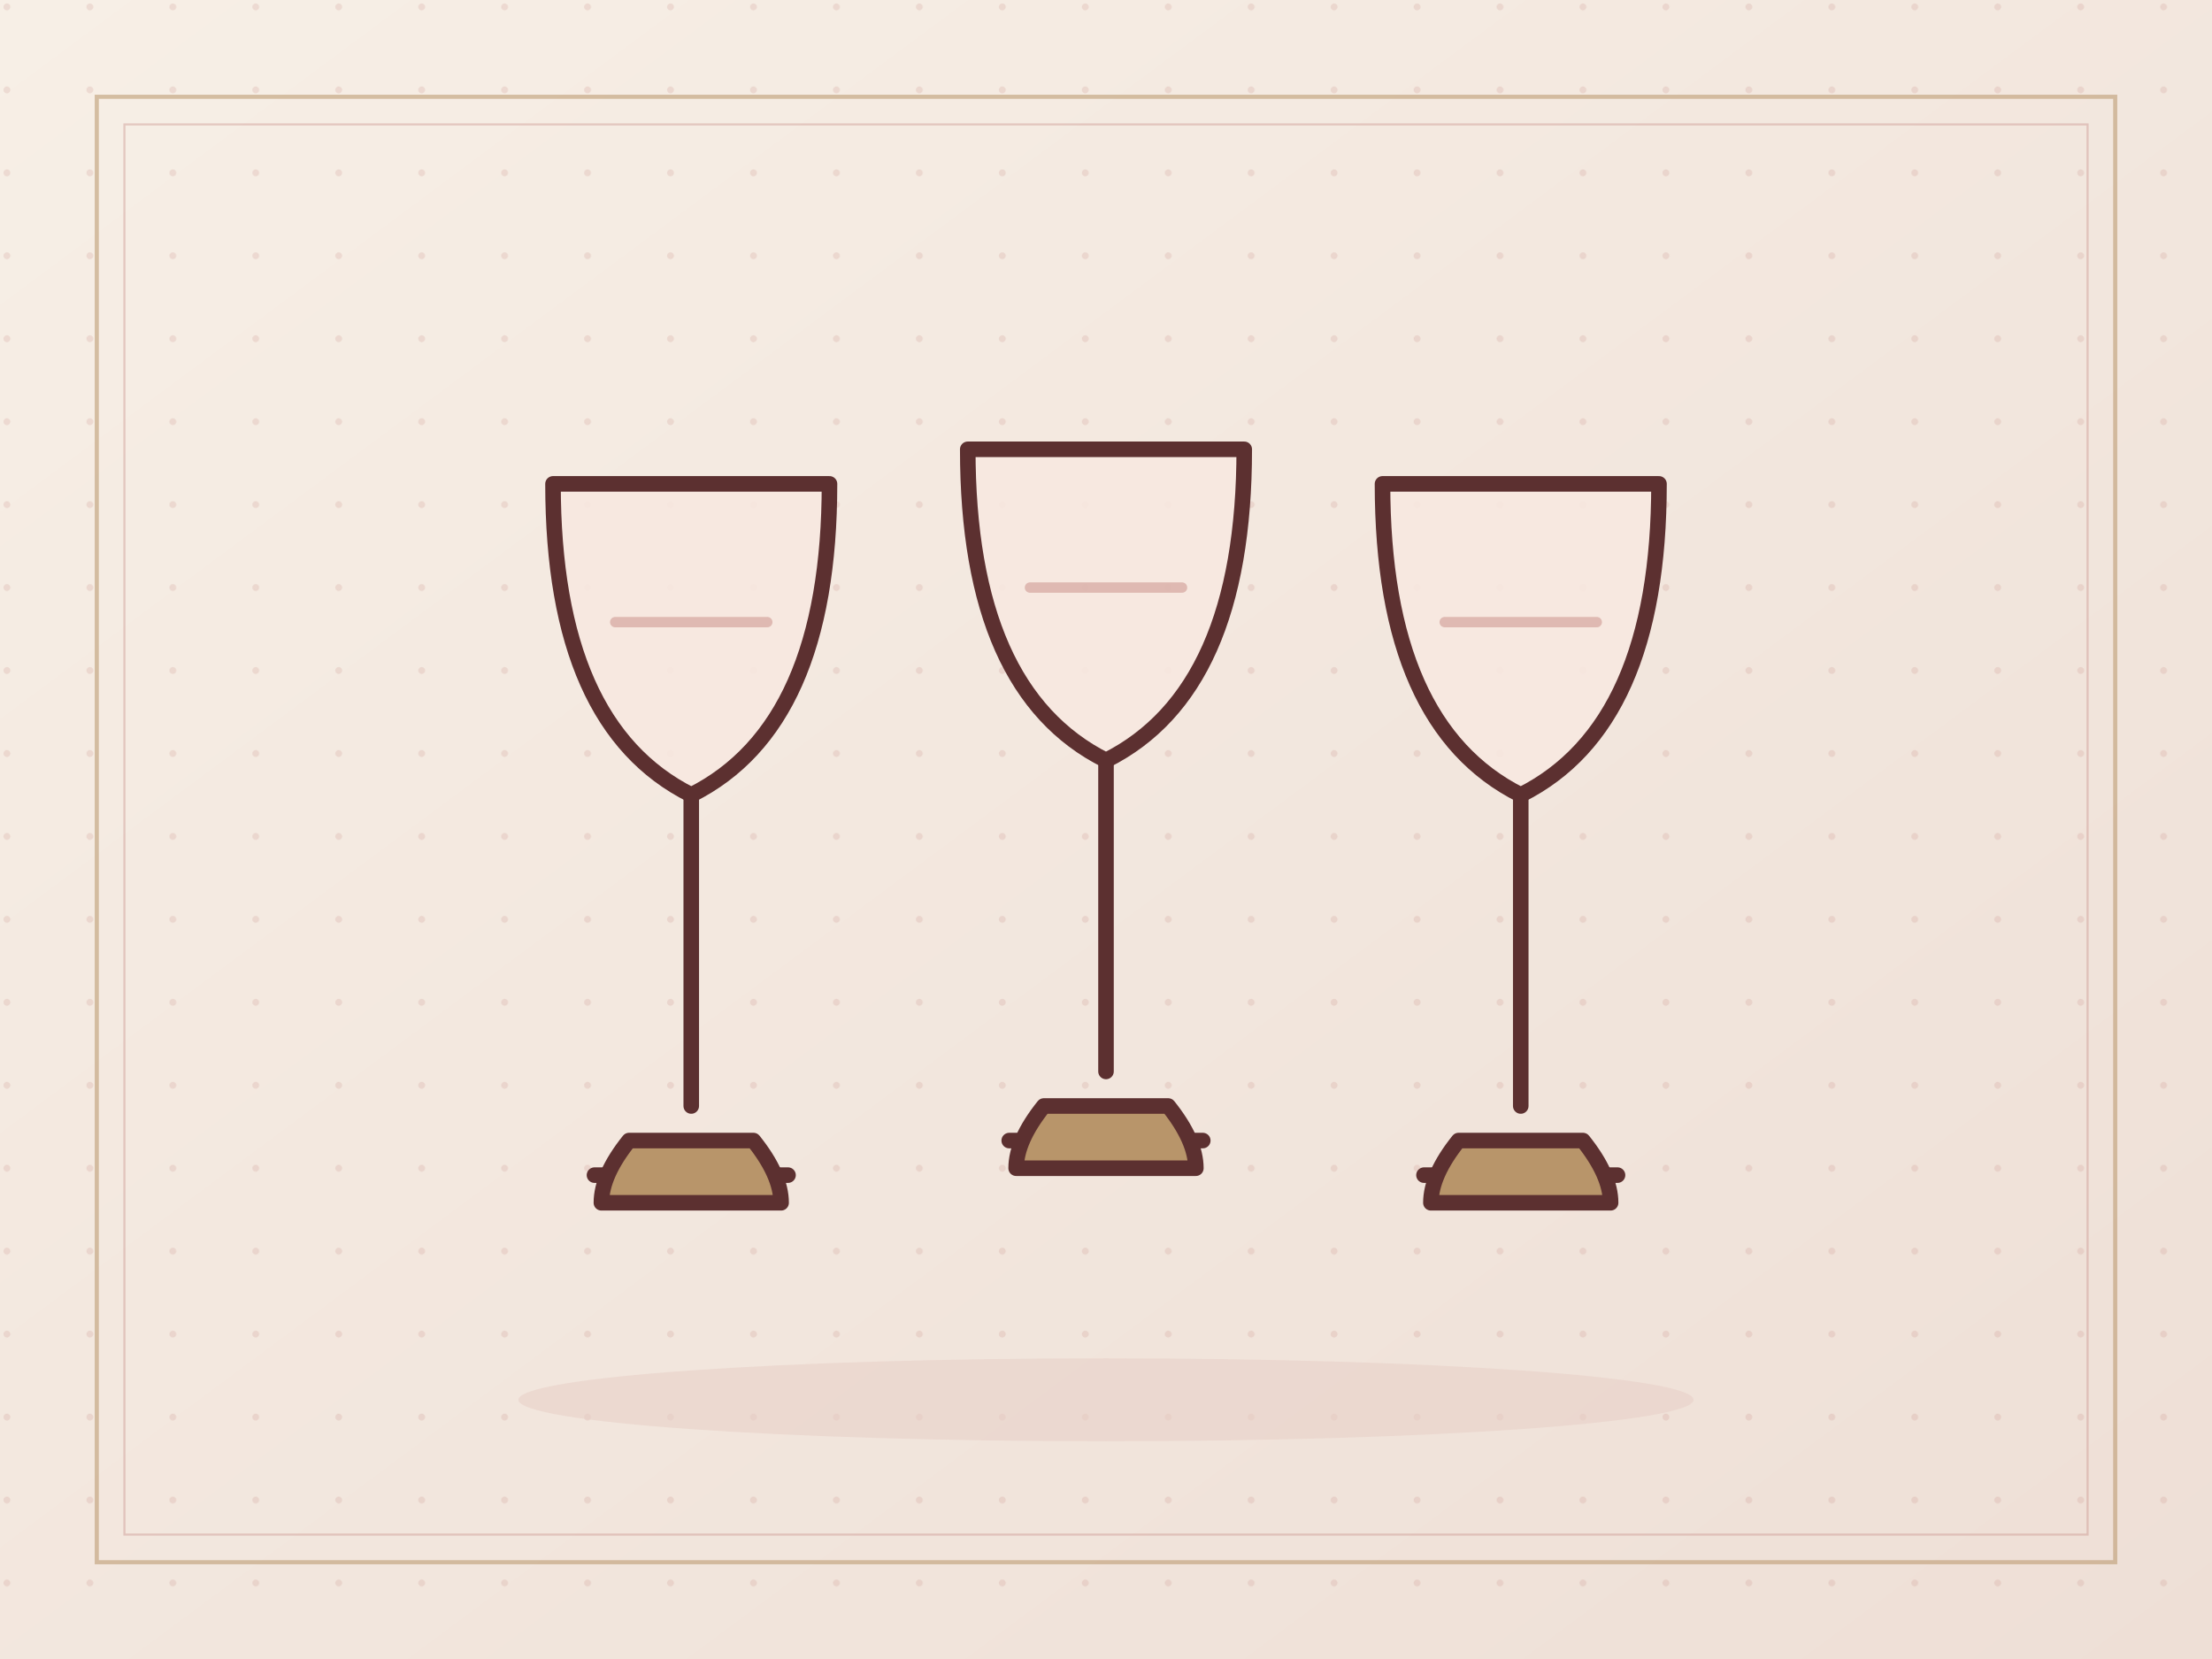
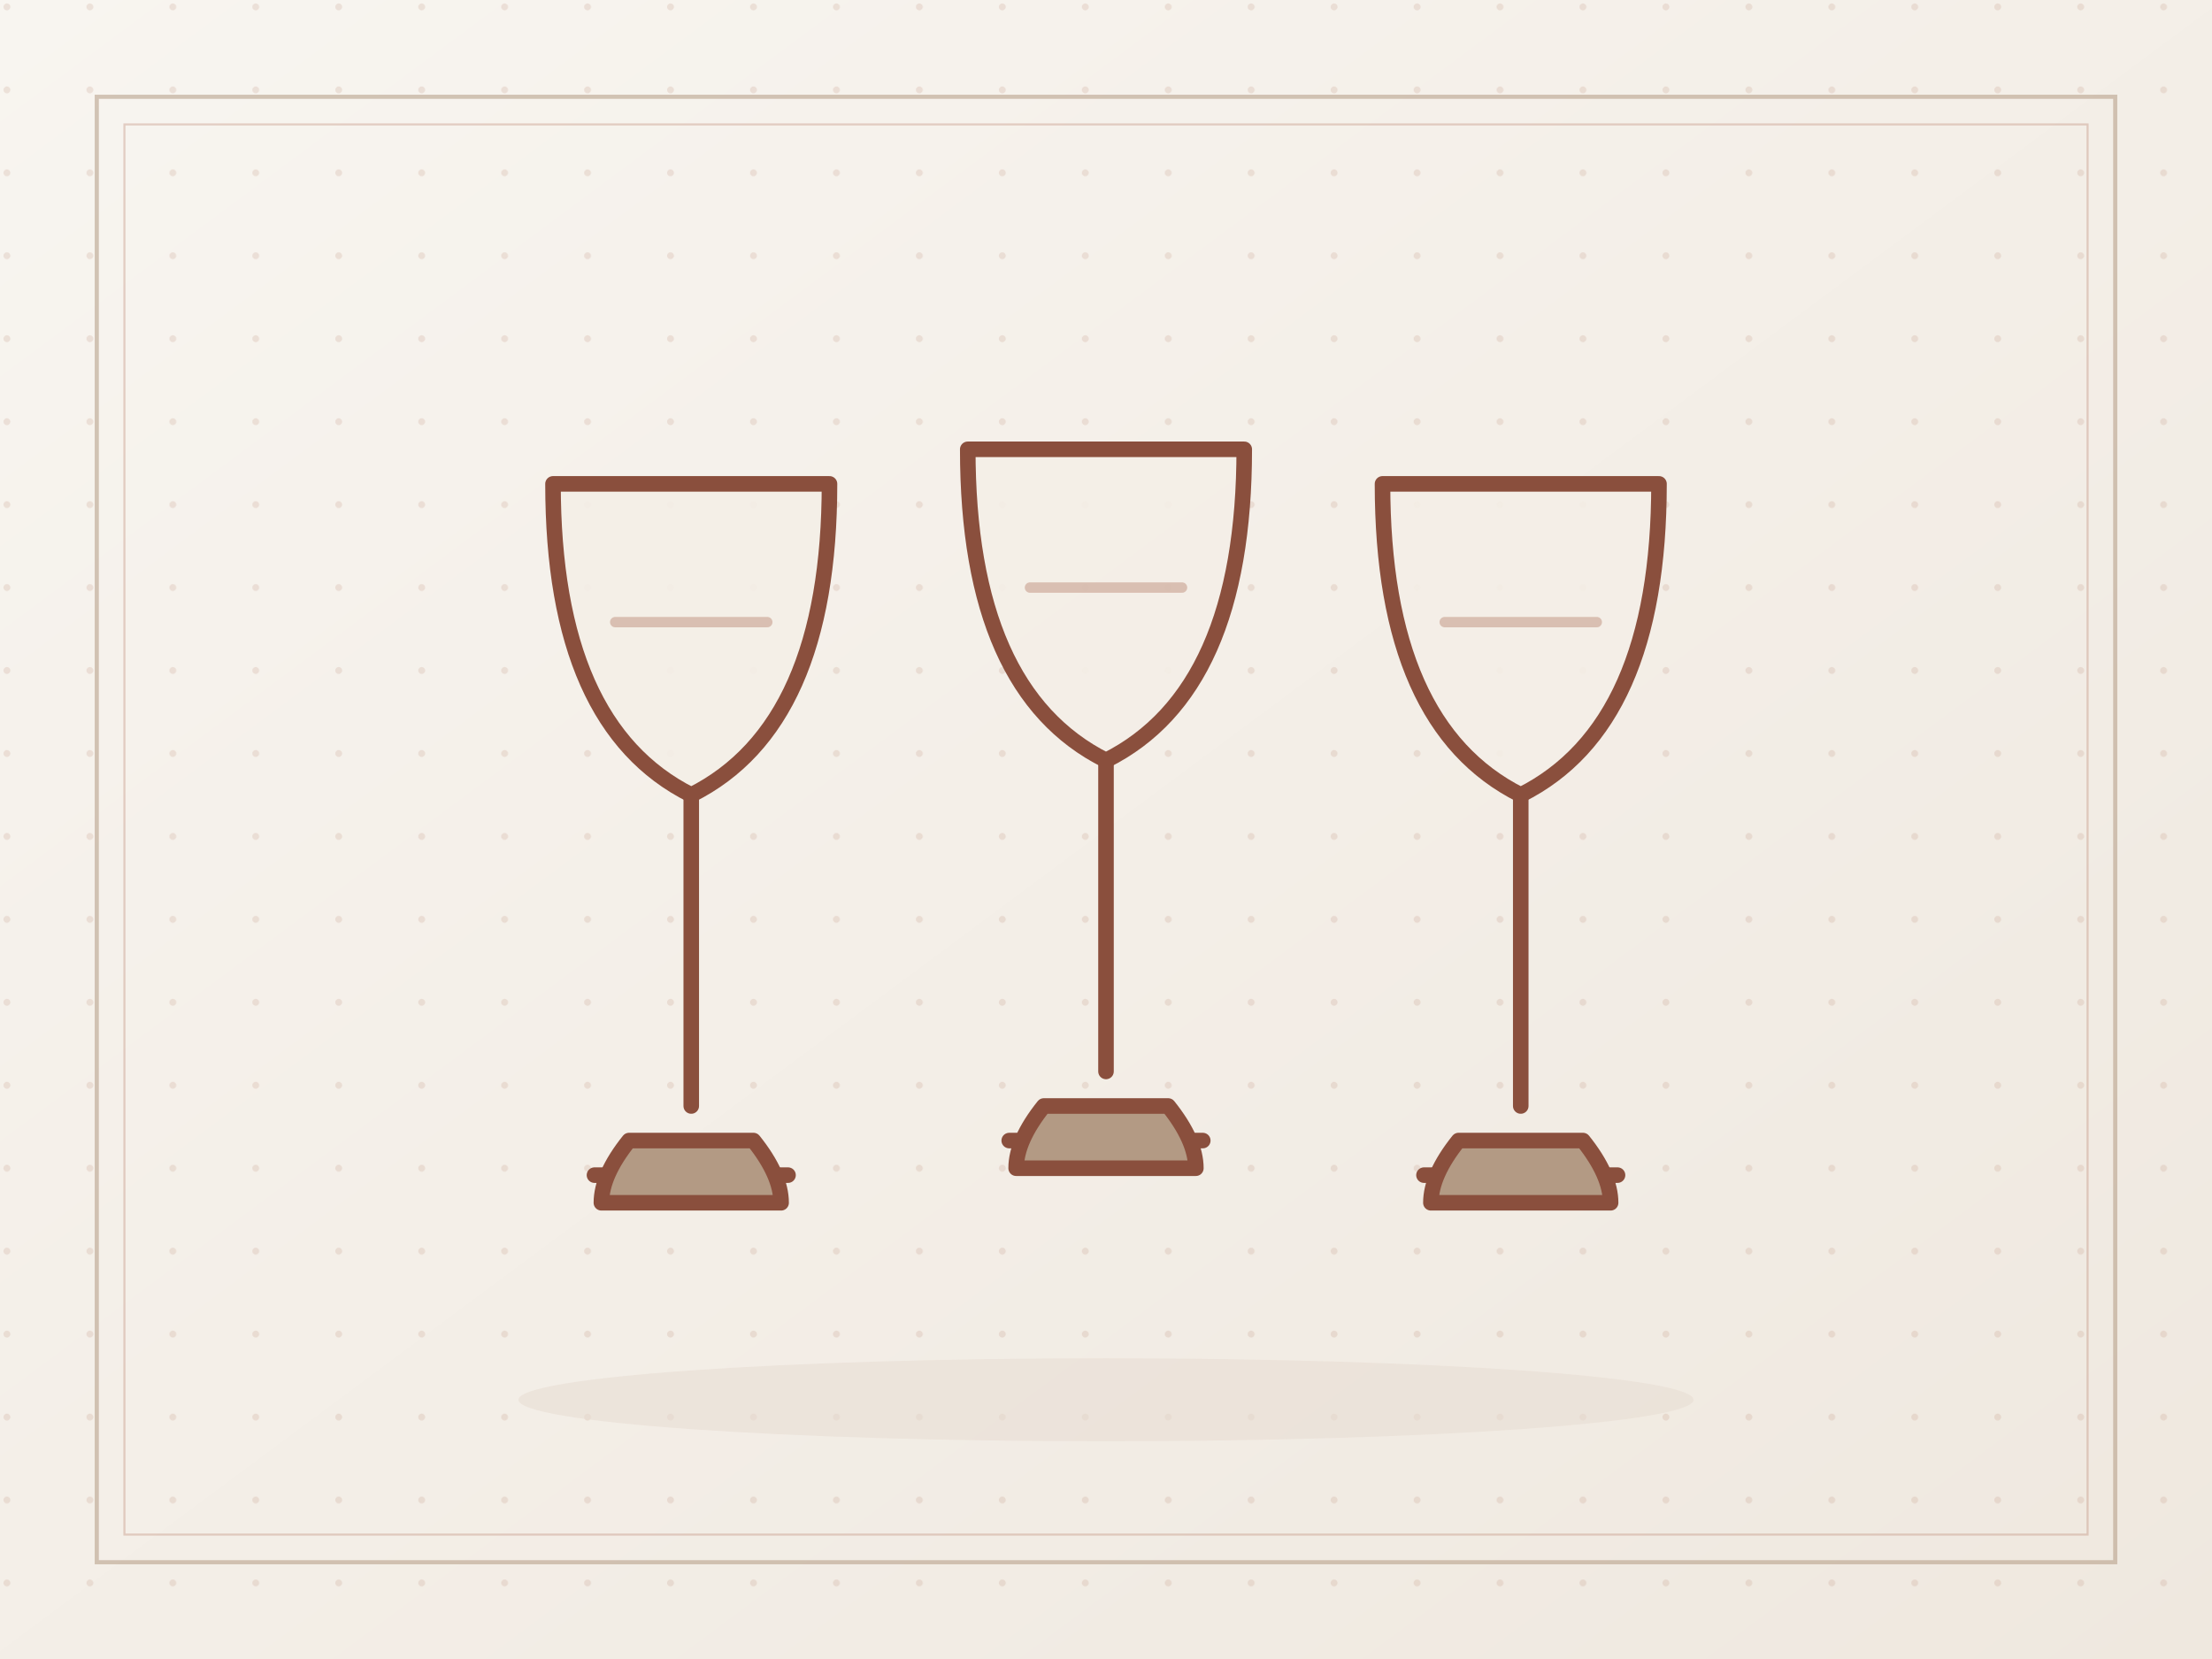
<svg xmlns="http://www.w3.org/2000/svg" viewBox="0 0 640 480" width="640" height="480" role="img">
  <defs>
    <linearGradient id="bg" x1="0" y1="0" x2="1" y2="1">
-       <stop offset="0%" stop-color="#F7EFE6" />
-       <stop offset="100%" stop-color="#EEDFD6" />
+       <stop offset="0%" stop-color="#F8F5F0" />
+       <stop offset="100%" stop-color="#EFE8DF" />
    </linearGradient>
    <pattern id="dots" width="24" height="24" patternUnits="userSpaceOnUse">
-       <circle cx="2" cy="2" r="1" fill="#C0807A" opacity="0.18" />
+       <circle cx="2" cy="2" r="1" fill="#B98470" opacity="0.18" />
    </pattern>
  </defs>
  <rect width="640" height="480" fill="url(#bg)" />
  <rect width="640" height="480" fill="url(#dots)" />
-   <rect x="28" y="28" width="584" height="424" fill="none" stroke="#B8956A" stroke-width="1.2" opacity="0.55" />
-   <rect x="36" y="36" width="568" height="408" fill="none" stroke="#C0807A" stroke-width="0.6" opacity="0.35" />
-   <g transform="translate(320 250)" fill="none" stroke="#5C3030" stroke-width="4.5" stroke-linecap="round" stroke-linejoin="round">
-     <ellipse cx="0" cy="155" rx="170" ry="12" fill="#E8D0C8" stroke="none" opacity="0.6" />
+   <rect x="28" y="28" width="584" height="424" fill="none" stroke="#B39A84" stroke-width="1.2" opacity="0.55" />
+   <rect x="36" y="36" width="568" height="408" fill="none" stroke="#B98470" stroke-width="0.6" opacity="0.35" />
+   <g transform="translate(320 250)" fill="none" stroke="#8A4F3D" stroke-width="4.5" stroke-linecap="round" stroke-linejoin="round">
+     <ellipse cx="0" cy="155" rx="170" ry="12" fill="#E8DDD3" stroke="none" opacity="0.6" />
    <g transform="translate(-120 0)">
-       <path d="M-40 -110 q0 70 40 90 q40 -20 40 -90 z" fill="#F7E8E0" fill-opacity="0.9" />
+       <path d="M-40 -110 q0 70 40 90 q40 -20 40 -90 z" fill="#F4EEE7" fill-opacity="0.9" />
      <path d="M0 -20 v90" />
      <path d="M-28 90 h56" />
-       <path d="M-18 80 h36 q8 10 8 18 h-52 q0 -8 8 -18 z" fill="#B8956A" />
-       <path d="M-22 -70 h44" stroke="#C0807A" stroke-width="3" opacity="0.45" />
+       <path d="M-18 80 h36 q8 10 8 18 h-52 q0 -8 8 -18 z" fill="#B39A84" />
+       <path d="M-22 -70 h44" stroke="#B98470" stroke-width="3" opacity="0.45" />
    </g>
    <g transform="translate(0 -10)">
-       <path d="M-40 -110 q0 70 40 90 q40 -20 40 -90 z" fill="#F7E8E0" fill-opacity="0.9" />
+       <path d="M-40 -110 q0 70 40 90 q40 -20 40 -90 z" fill="#F4EEE7" fill-opacity="0.9" />
      <path d="M0 -20 v90" />
      <path d="M-28 90 h56" />
-       <path d="M-18 80 h36 q8 10 8 18 h-52 q0 -8 8 -18 z" fill="#B8956A" />
-       <path d="M-22 -70 h44" stroke="#C0807A" stroke-width="3" opacity="0.45" />
+       <path d="M-18 80 h36 q8 10 8 18 h-52 q0 -8 8 -18 z" fill="#B39A84" />
+       <path d="M-22 -70 h44" stroke="#B98470" stroke-width="3" opacity="0.45" />
    </g>
    <g transform="translate(120 0)">
-       <path d="M-40 -110 q0 70 40 90 q40 -20 40 -90 z" fill="#F7E8E0" fill-opacity="0.9" />
+       <path d="M-40 -110 q0 70 40 90 q40 -20 40 -90 z" fill="#F4EEE7" fill-opacity="0.9" />
      <path d="M0 -20 v90" />
      <path d="M-28 90 h56" />
-       <path d="M-18 80 h36 q8 10 8 18 h-52 q0 -8 8 -18 z" fill="#B8956A" />
-       <path d="M-22 -70 h44" stroke="#C0807A" stroke-width="3" opacity="0.45" />
+       <path d="M-18 80 h36 q8 10 8 18 h-52 q0 -8 8 -18 z" fill="#B39A84" />
+       <path d="M-22 -70 h44" stroke="#B98470" stroke-width="3" opacity="0.45" />
    </g>
  </g>
</svg>
